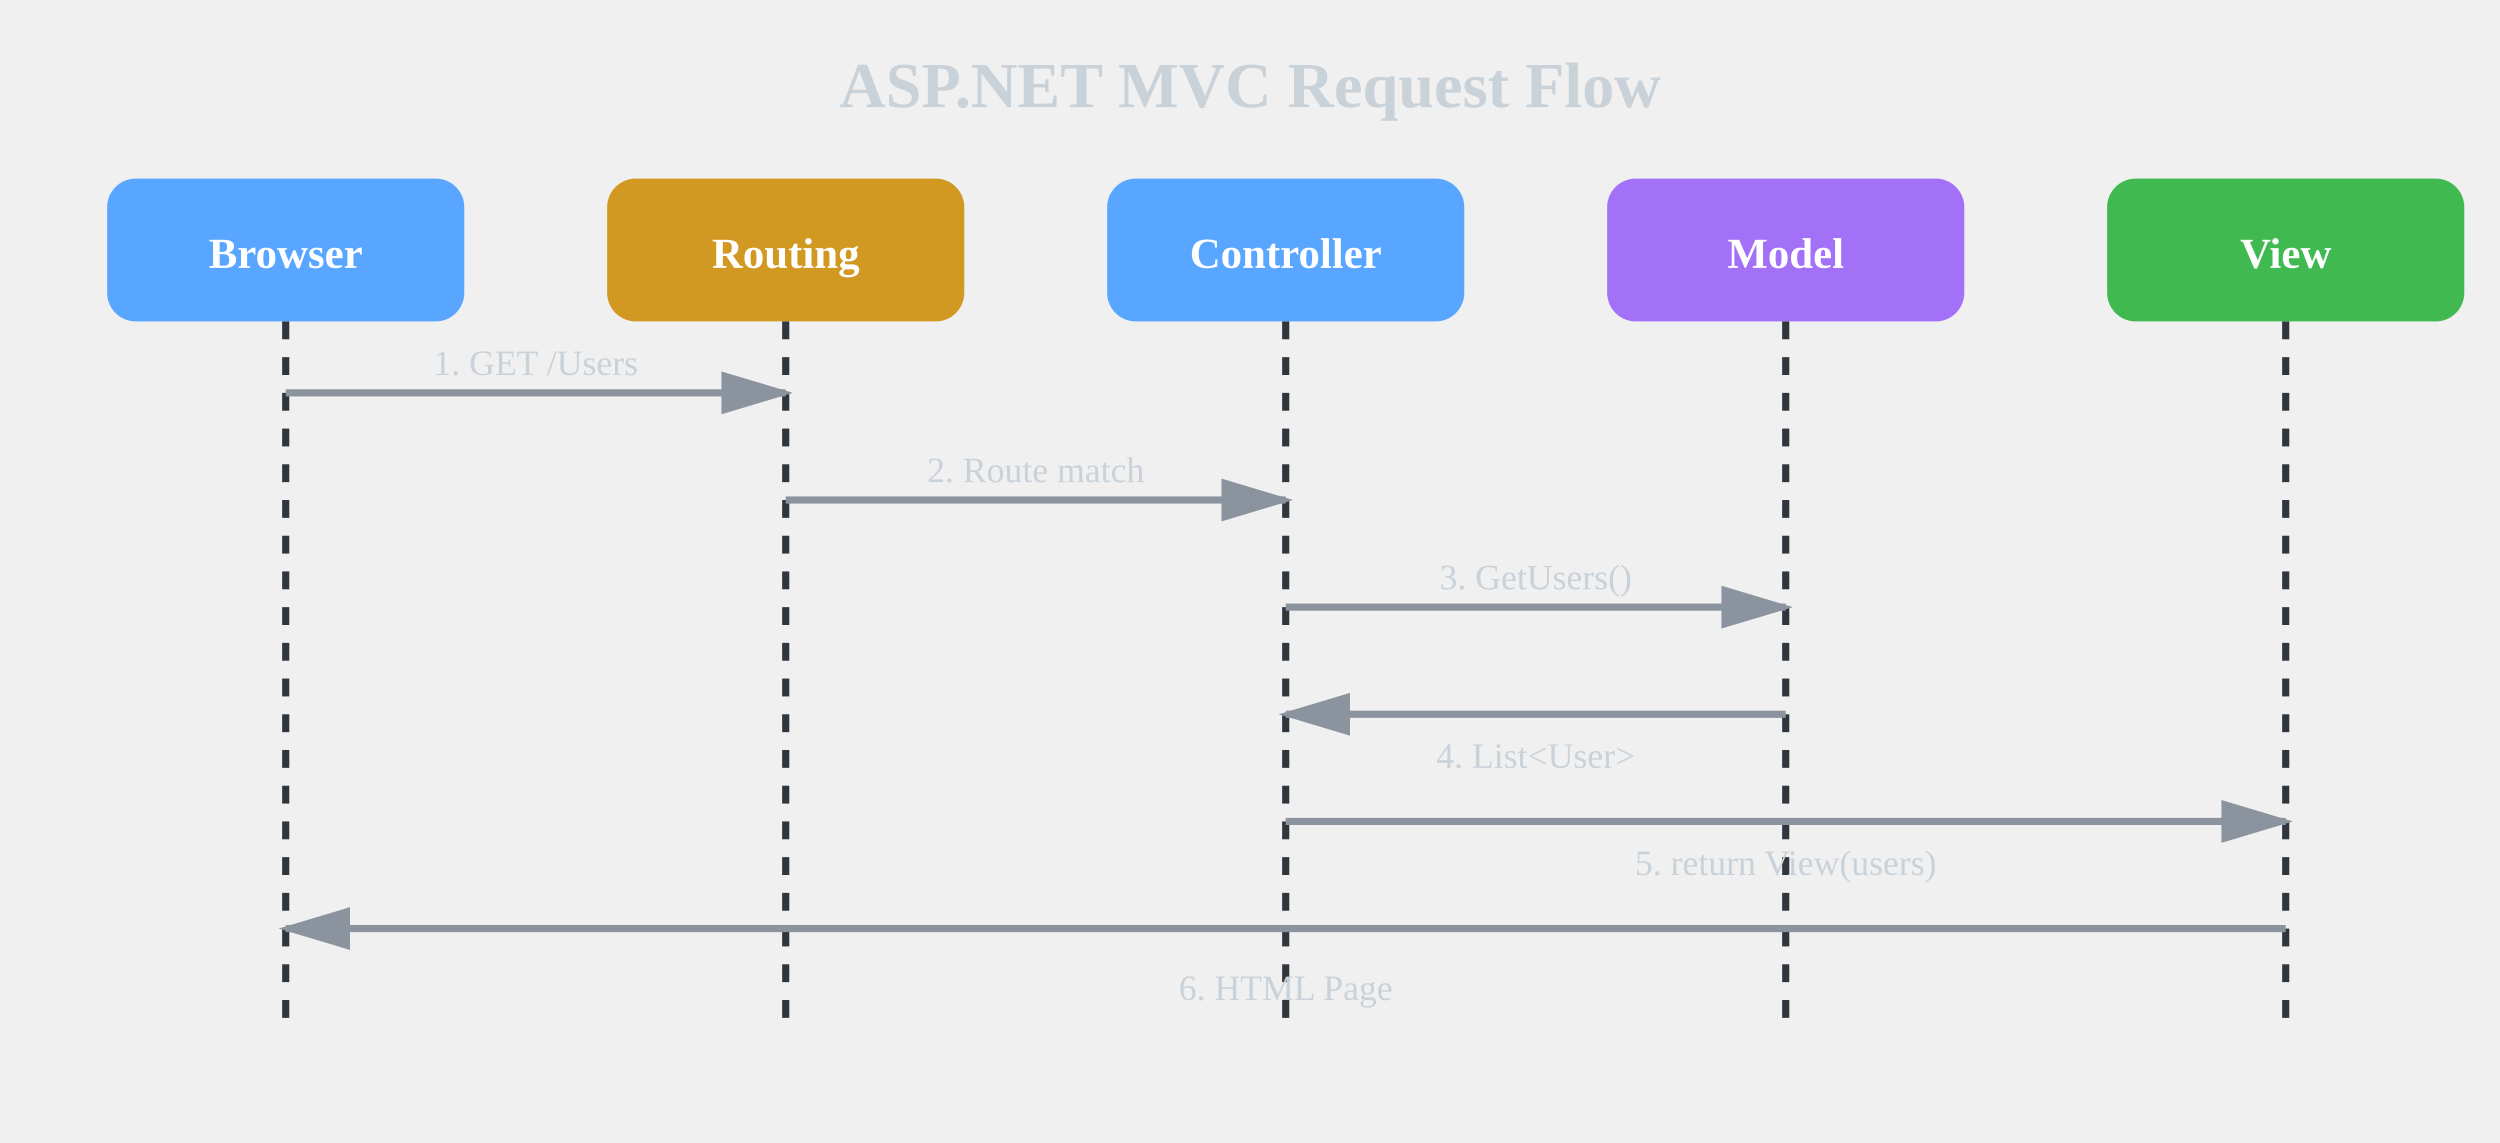
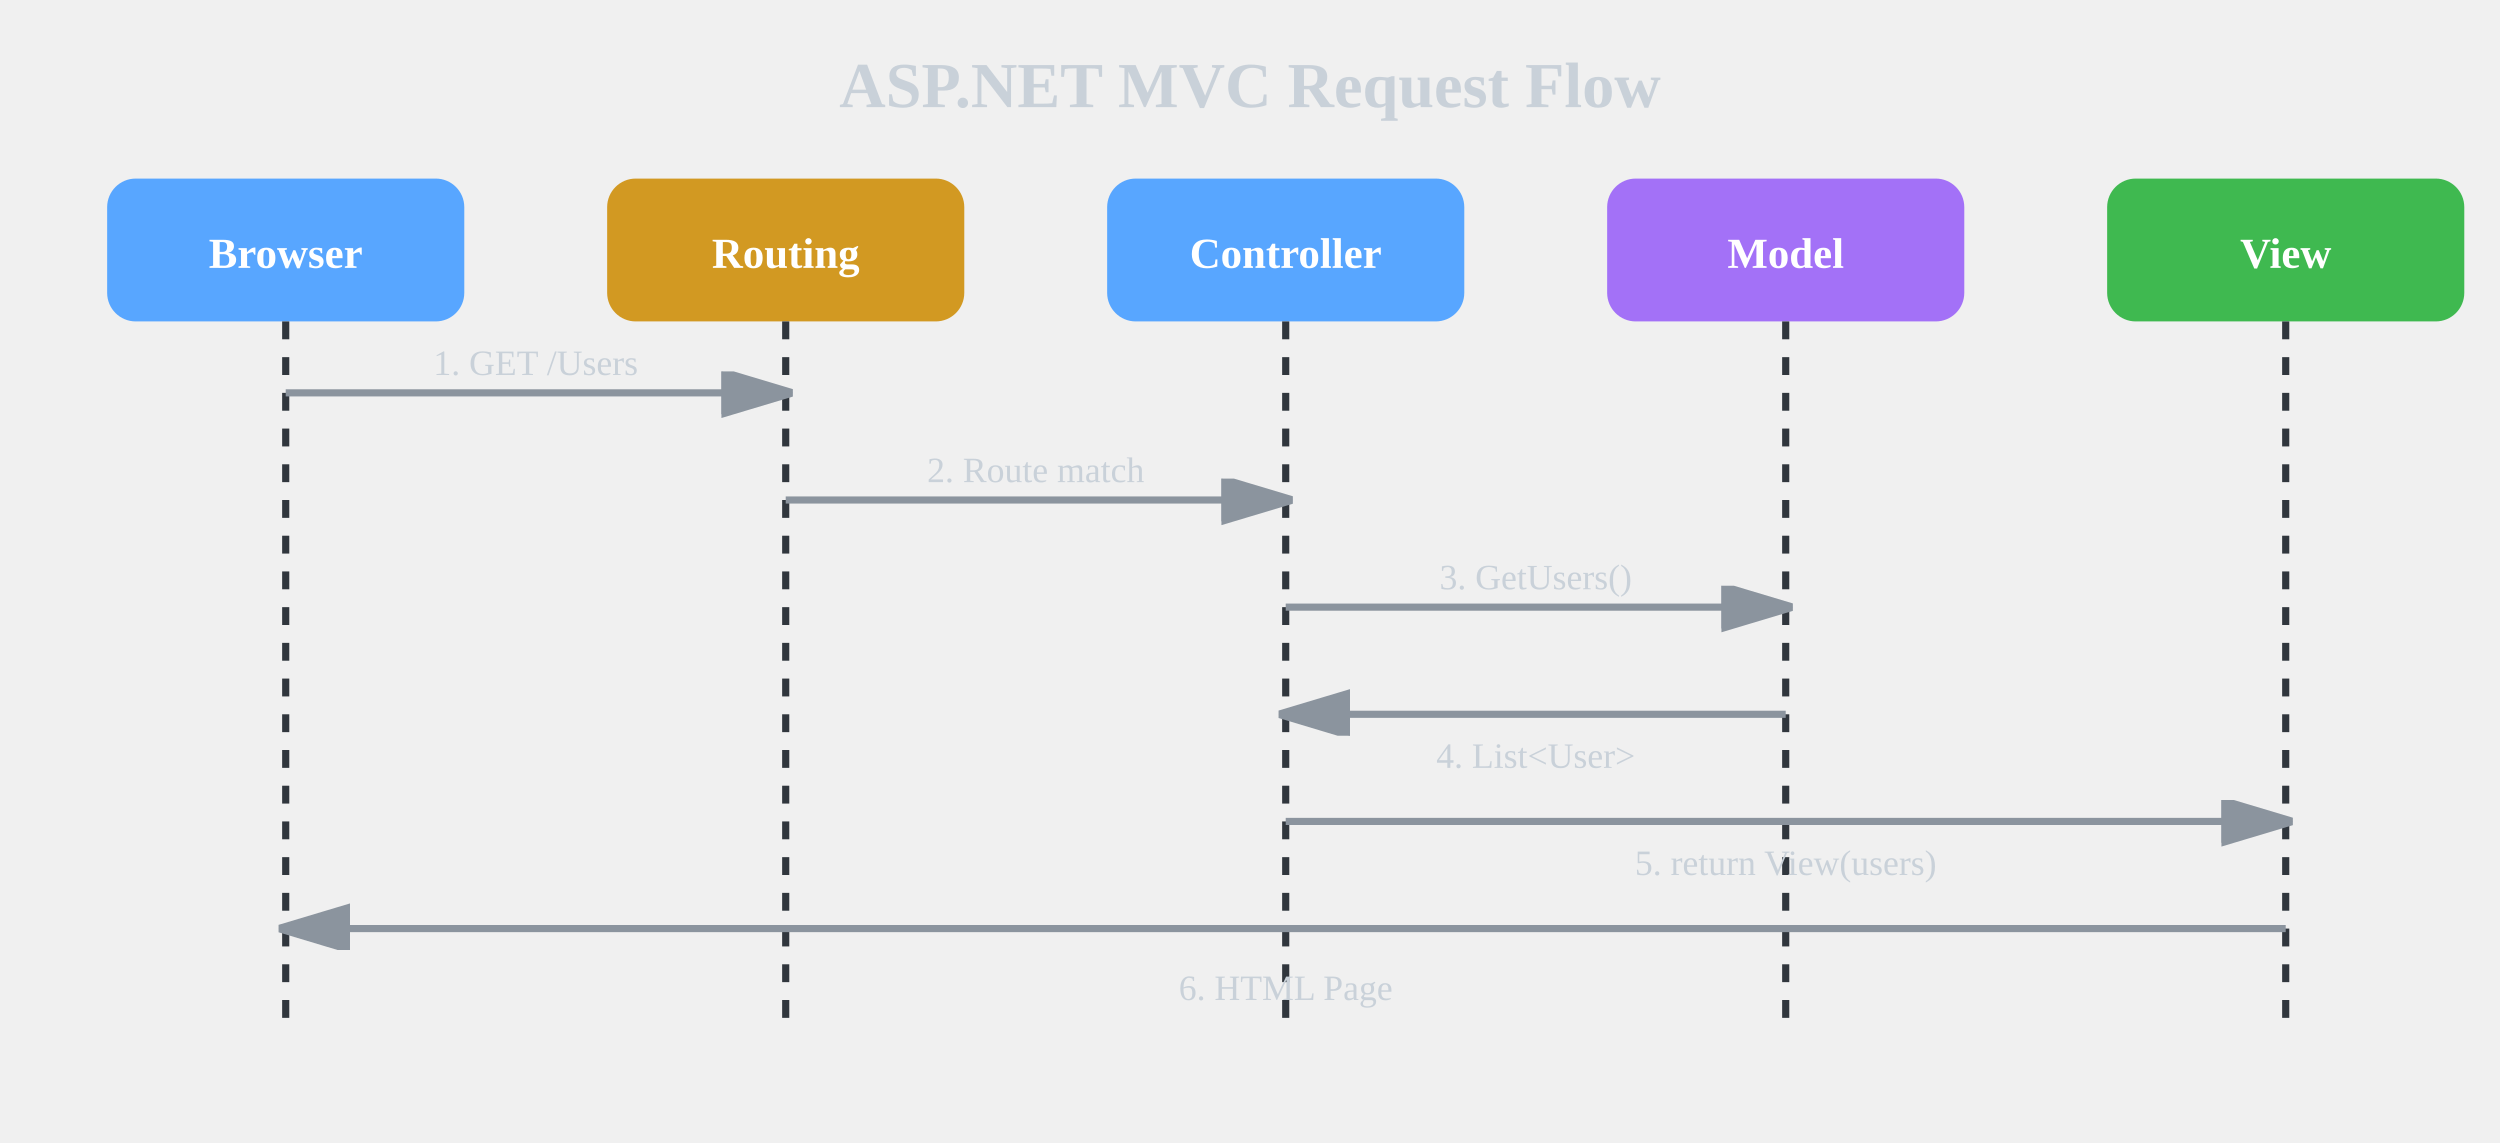
<svg xmlns="http://www.w3.org/2000/svg" viewBox="0 0 700 320">
+   <style>
+     .text { fill: #c9d1d9; }
+     .border { stroke: #30363d; }
+     .arrow { stroke: #8b949e; fill: #8b949e; }
+     @media (prefers-color-scheme: light) {
+       .text { fill: #24292f; }
+       .border { stroke: #d0d7de; }
+       .arrow { stroke: #57606a; fill: #57606a; }
+     }
+   </style>
  <defs>
    <marker id="arrow-seq" markerWidth="10" markerHeight="10" refX="9" refY="3" orient="auto">
-       <polygon points="0 0, 10 3, 0 6" fill="#8b949e" />
+       <polygon points="0 0, 10 3, 0 6" class="arrow" />
    </marker>
  </defs>
-   <text x="350" y="30" text-anchor="middle" fill="#c9d1d9" font-size="18" font-weight="700">ASP.NET MVC Request Flow</text>
+   <text x="350" y="30" text-anchor="middle" class="text" font-size="18" font-weight="700">ASP.NET MVC Request Flow</text>
  <rect x="30" y="50" width="100" height="40" rx="8" fill="#58a6ff" />
  <text x="80" y="75" text-anchor="middle" fill="white" font-size="12" font-weight="600">Browser</text>
  <rect x="170" y="50" width="100" height="40" rx="8" fill="#d29922" />
  <text x="220" y="75" text-anchor="middle" fill="white" font-size="12" font-weight="600">Routing</text>
  <rect x="310" y="50" width="100" height="40" rx="8" fill="#58a6ff" />
  <text x="360" y="75" text-anchor="middle" fill="white" font-size="12" font-weight="600">Controller</text>
  <rect x="450" y="50" width="100" height="40" rx="8" fill="#a371f7" />
  <text x="500" y="75" text-anchor="middle" fill="white" font-size="12" font-weight="600">Model</text>
  <rect x="590" y="50" width="100" height="40" rx="8" fill="#3fb950" />
  <text x="640" y="75" text-anchor="middle" fill="white" font-size="12" font-weight="600">View</text>
-   <line x1="80" y1="90" x2="80" y2="290" stroke="#30363d" stroke-width="2" stroke-dasharray="5,5" />
-   <line x1="220" y1="90" x2="220" y2="290" stroke="#30363d" stroke-width="2" stroke-dasharray="5,5" />
-   <line x1="360" y1="90" x2="360" y2="290" stroke="#30363d" stroke-width="2" stroke-dasharray="5,5" />
-   <line x1="500" y1="90" x2="500" y2="290" stroke="#30363d" stroke-width="2" stroke-dasharray="5,5" />
-   <line x1="640" y1="90" x2="640" y2="290" stroke="#30363d" stroke-width="2" stroke-dasharray="5,5" />
-   <line x1="80" y1="110" x2="220" y2="110" stroke="#8b949e" stroke-width="2" marker-end="url(#arrow-seq)" />
-   <text x="150" y="105" text-anchor="middle" fill="#c9d1d9" font-size="10">1. GET /Users</text>
-   <line x1="220" y1="140" x2="360" y2="140" stroke="#8b949e" stroke-width="2" marker-end="url(#arrow-seq)" />
-   <text x="290" y="135" text-anchor="middle" fill="#c9d1d9" font-size="10">2. Route match</text>
-   <line x1="360" y1="170" x2="500" y2="170" stroke="#8b949e" stroke-width="2" marker-end="url(#arrow-seq)" />
-   <text x="430" y="165" text-anchor="middle" fill="#c9d1d9" font-size="10">3. GetUsers()</text>
-   <line x1="500" y1="200" x2="360" y2="200" stroke="#8b949e" stroke-width="2" marker-end="url(#arrow-seq)" />
-   <text x="430" y="215" text-anchor="middle" fill="#c9d1d9" font-size="10">4. List&lt;User&gt;</text>
-   <line x1="360" y1="230" x2="640" y2="230" stroke="#8b949e" stroke-width="2" marker-end="url(#arrow-seq)" />
-   <text x="500" y="245" text-anchor="middle" fill="#c9d1d9" font-size="10">5. return View(users)</text>
-   <line x1="640" y1="260" x2="80" y2="260" stroke="#8b949e" stroke-width="2" marker-end="url(#arrow-seq)" />
-   <text x="360" y="280" text-anchor="middle" fill="#c9d1d9" font-size="10">6. HTML Page</text>
+   <line x1="80" y1="90" x2="80" y2="290" class="border" stroke-width="2" stroke-dasharray="5,5" />
+   <line x1="220" y1="90" x2="220" y2="290" class="border" stroke-width="2" stroke-dasharray="5,5" />
+   <line x1="360" y1="90" x2="360" y2="290" class="border" stroke-width="2" stroke-dasharray="5,5" />
+   <line x1="500" y1="90" x2="500" y2="290" class="border" stroke-width="2" stroke-dasharray="5,5" />
+   <line x1="640" y1="90" x2="640" y2="290" class="border" stroke-width="2" stroke-dasharray="5,5" />
+   <line x1="80" y1="110" x2="220" y2="110" class="arrow" stroke-width="2" marker-end="url(#arrow-seq)" />
+   <text x="150" y="105" text-anchor="middle" class="text" font-size="10">1. GET /Users</text>
+   <line x1="220" y1="140" x2="360" y2="140" class="arrow" stroke-width="2" marker-end="url(#arrow-seq)" />
+   <text x="290" y="135" text-anchor="middle" class="text" font-size="10">2. Route match</text>
+   <line x1="360" y1="170" x2="500" y2="170" class="arrow" stroke-width="2" marker-end="url(#arrow-seq)" />
+   <text x="430" y="165" text-anchor="middle" class="text" font-size="10">3. GetUsers()</text>
+   <line x1="500" y1="200" x2="360" y2="200" class="arrow" stroke-width="2" marker-end="url(#arrow-seq)" />
+   <text x="430" y="215" text-anchor="middle" class="text" font-size="10">4. List&lt;User&gt;</text>
+   <line x1="360" y1="230" x2="640" y2="230" class="arrow" stroke-width="2" marker-end="url(#arrow-seq)" />
+   <text x="500" y="245" text-anchor="middle" class="text" font-size="10">5. return View(users)</text>
+   <line x1="640" y1="260" x2="80" y2="260" class="arrow" stroke-width="2" marker-end="url(#arrow-seq)" />
+   <text x="360" y="280" text-anchor="middle" class="text" font-size="10">6. HTML Page</text>
</svg>
